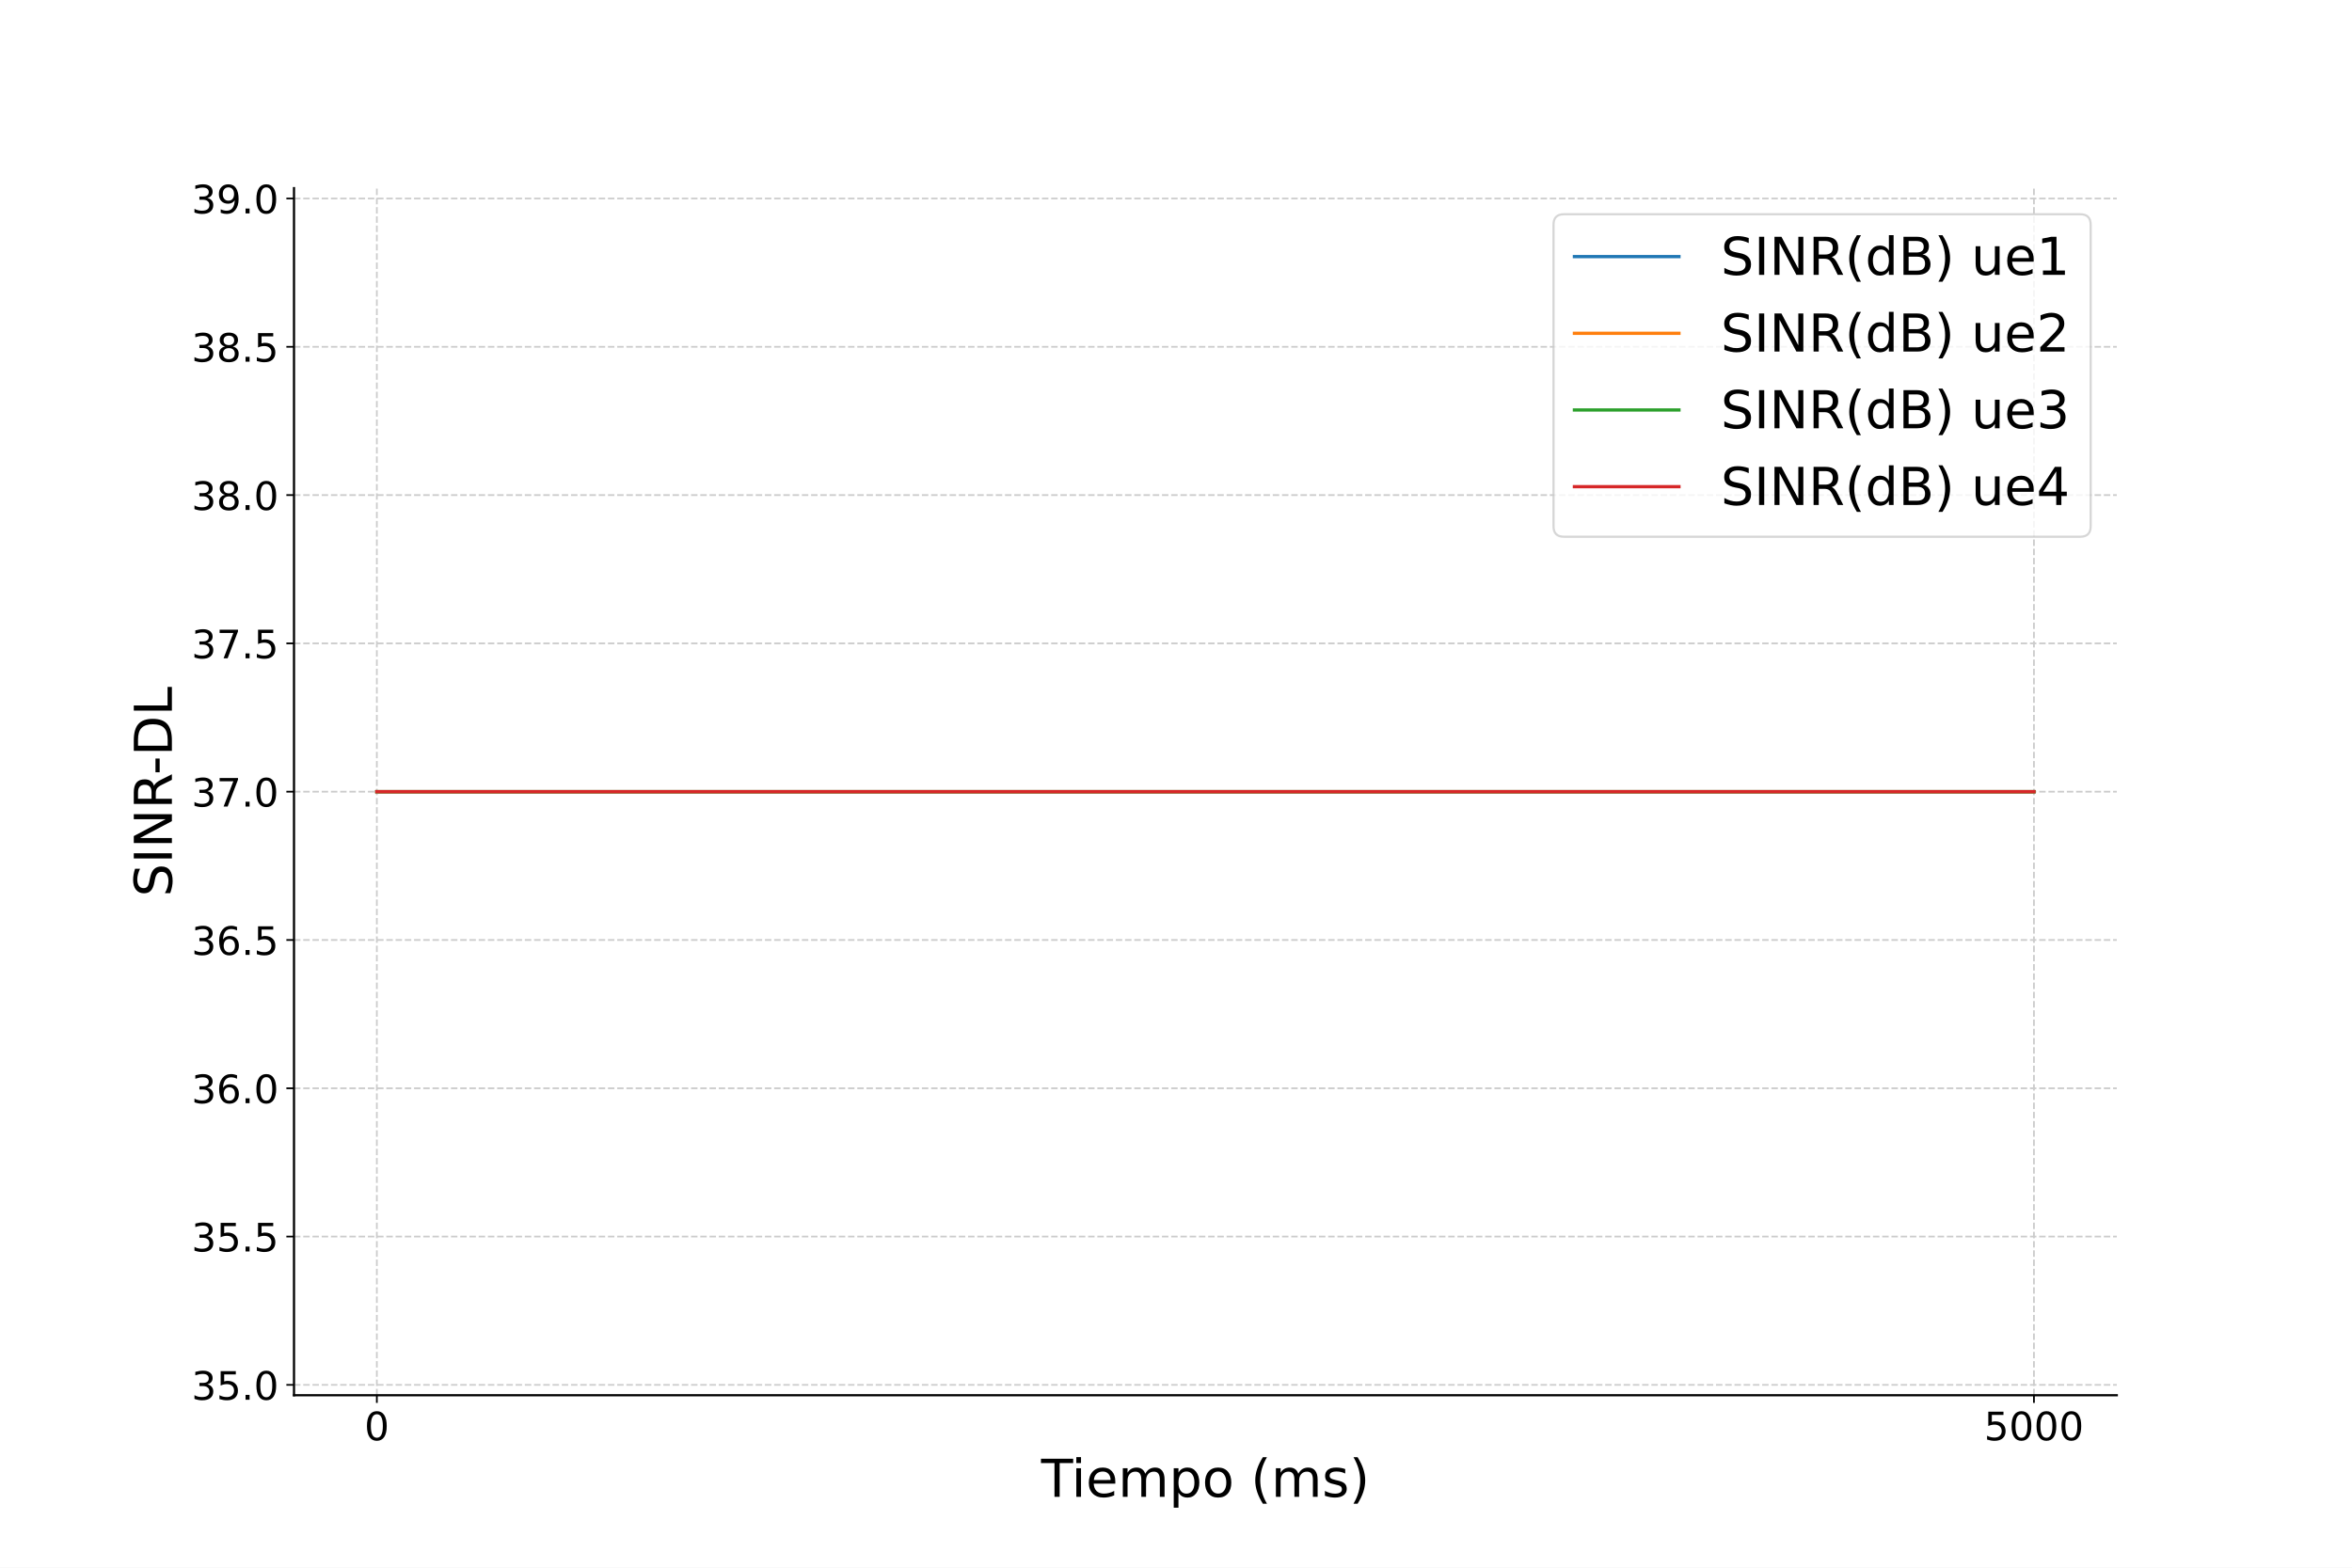
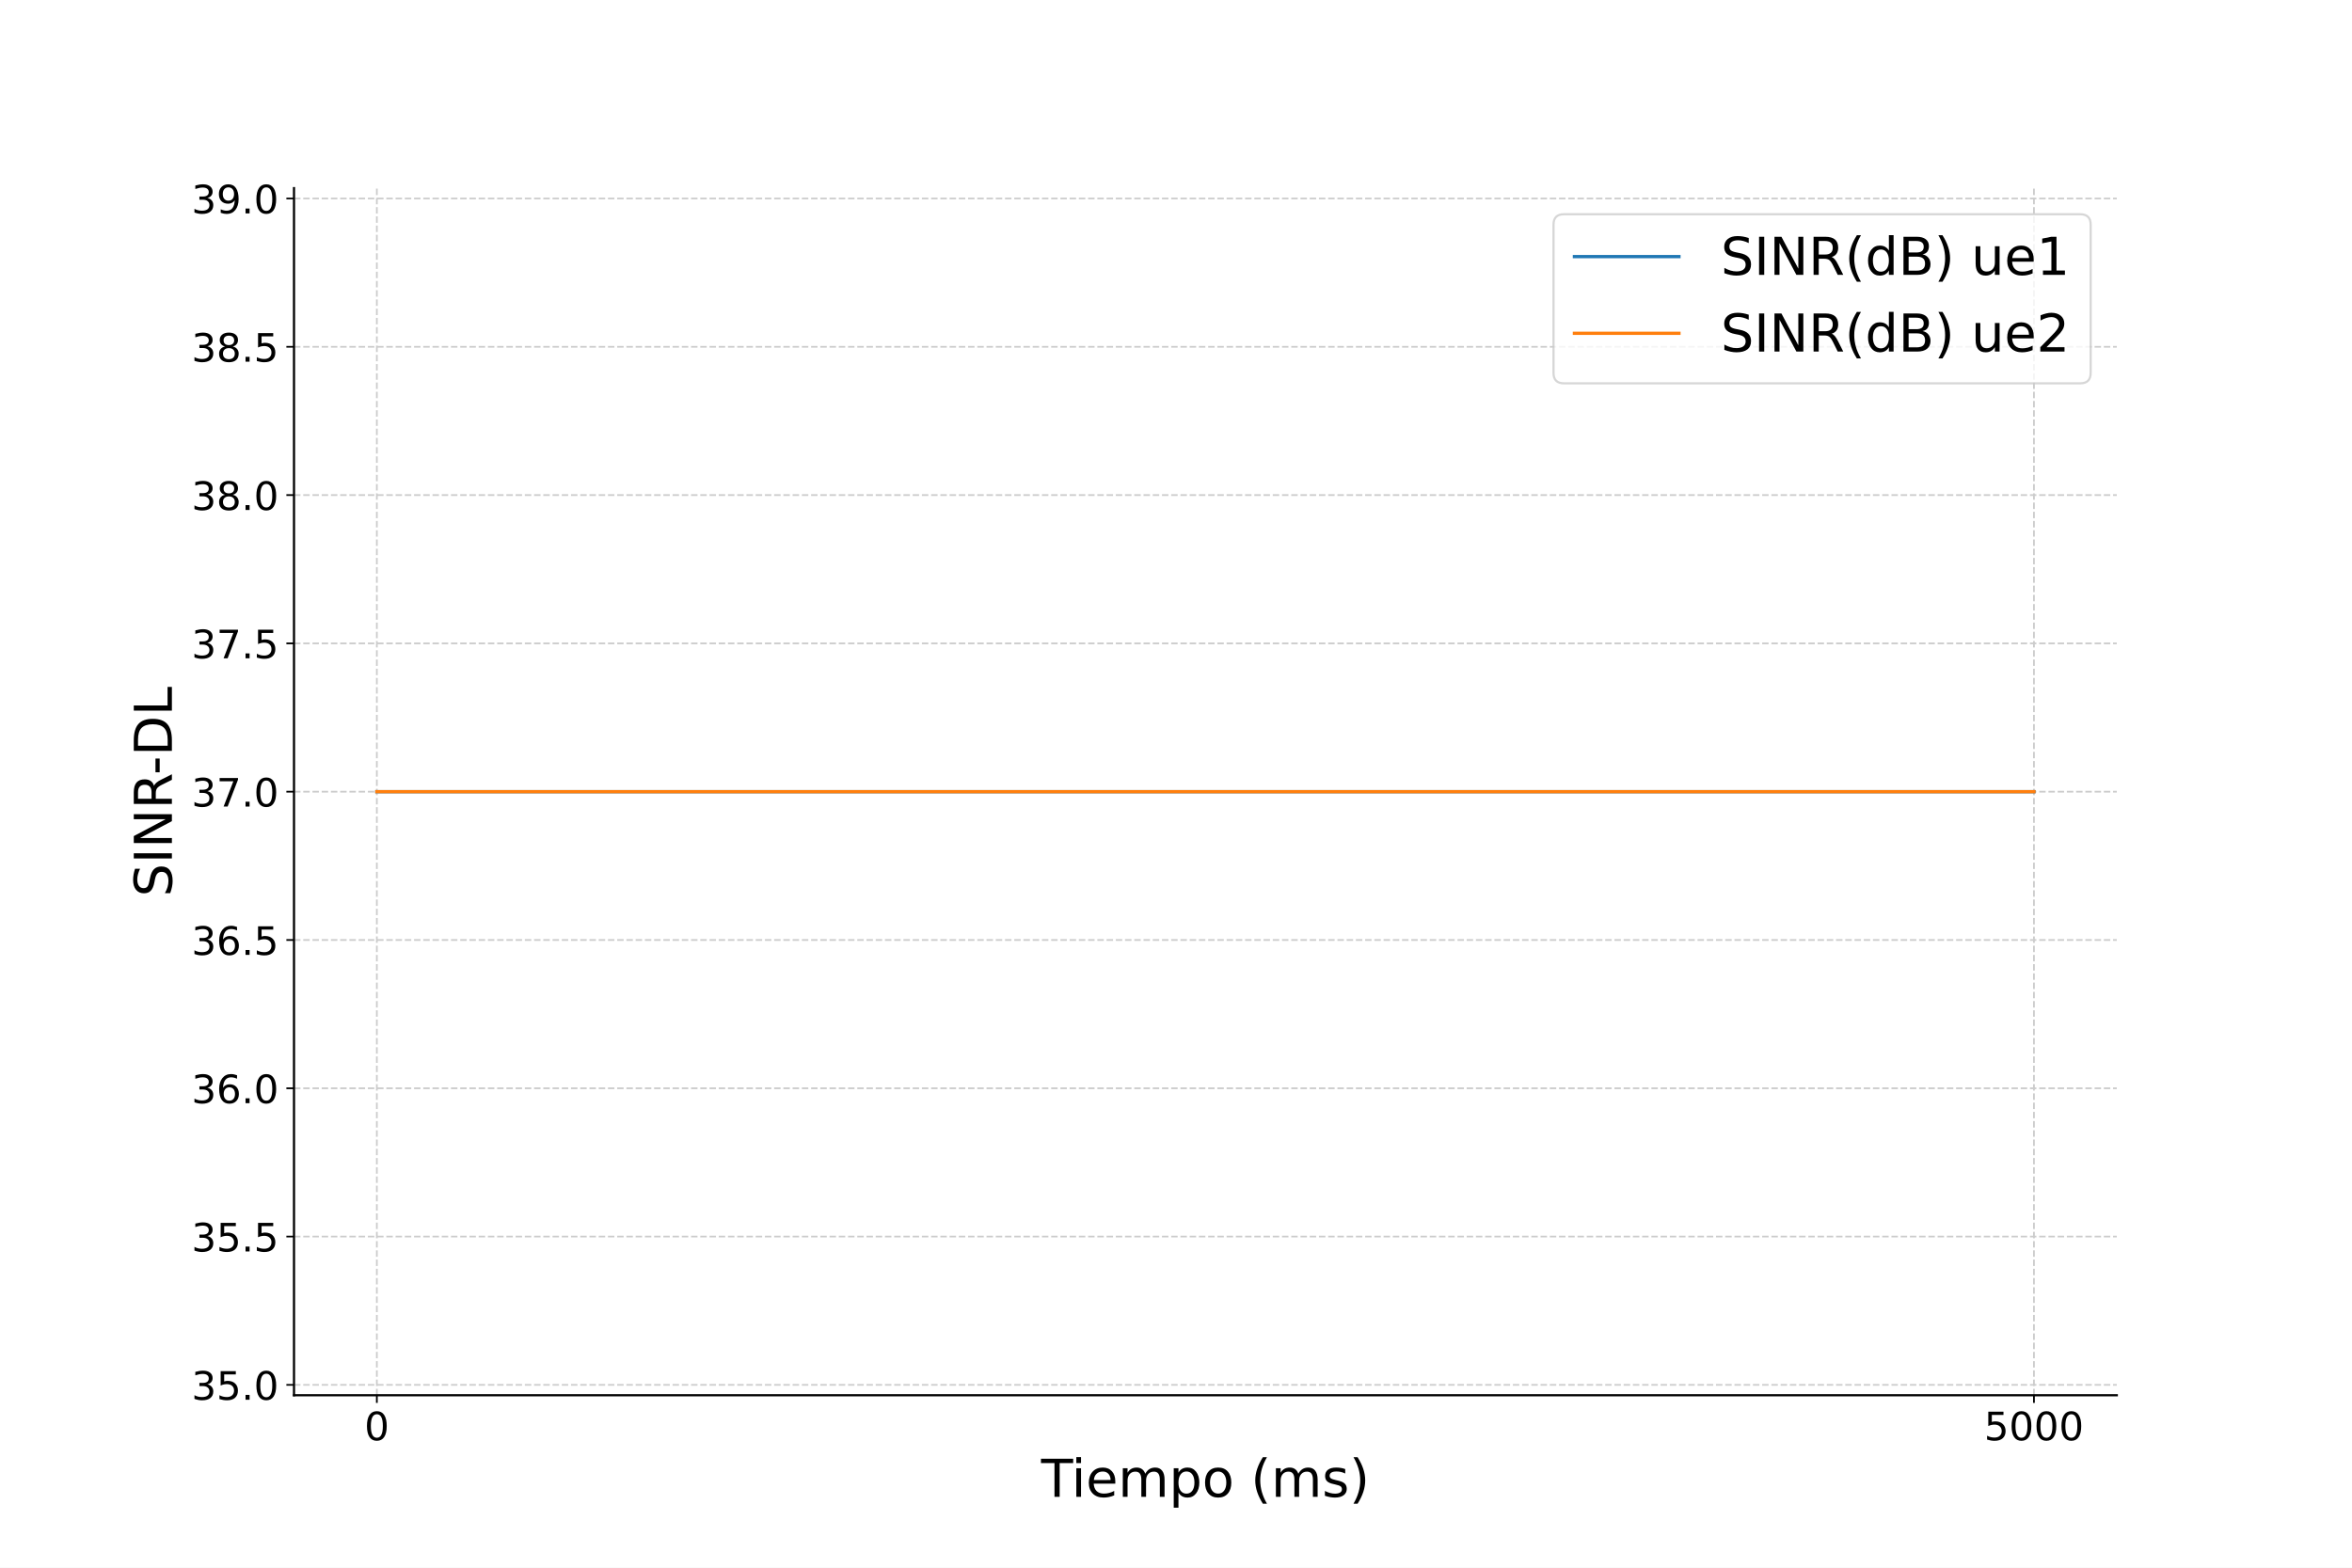
<svg xmlns="http://www.w3.org/2000/svg" xmlns:xlink="http://www.w3.org/1999/xlink" width="1080pt" height="720pt" viewBox="0 0 1080 720" version="1.1">
  <defs>
    <style type="text/css">*{stroke-linejoin: round; stroke-linecap: butt}</style>
  </defs>
  <g id="figure_1">
    <g id="patch_1">
      <path d="M 0 720  L 1080 720  L 1080 0  L 0 0  z " style="fill: #ffffff" />
    </g>
    <g id="axes_1">
      <g id="patch_2">
        <path d="M 135 640.8  L 972 640.8  L 972 86.4  L 135 86.4  z " style="fill: #ffffff" />
      </g>
      <g id="matplotlib.axis_1">
        <g id="xtick_1">
          <g id="line2d_1">
-             <path d="M 173.045 640.8  L 173.045 86.4  " clip-path="url(#p3fd0f542d2)" style="fill: none; stroke-dasharray: 2.96,1.28; stroke-dashoffset: 0; stroke: #cccccc; stroke-width: 0.8" />
+             <path d="M 173.045 640.8  L 173.045 86.4  " clip-path="url(#p36f84e3d6d)" style="fill: none; stroke-dasharray: 2.96,1.28; stroke-dashoffset: 0; stroke: #cccccc; stroke-width: 0.8" />
          </g>
          <g id="line2d_2">
            <defs>
-               <path id="m8004b0fc82" d="M 0 0  L 0 3.5  " style="stroke: #000000; stroke-width: 0.8" />
-             </defs>
-             <g>
-               <use xlink:href="#m8004b0fc82" x="173.045" y="640.8" style="stroke: #000000; stroke-width: 0.8" />
+               <path id="mdcd46eb623" d="M 0 0  L 0 3.5  " style="stroke: #000000; stroke-width: 0.8" />
+             </defs>
+             <g>
+               <use xlink:href="#mdcd46eb623" x="173.045" y="640.8" style="stroke: #000000; stroke-width: 0.8" />
            </g>
          </g>
          <g id="text_1">
            <g transform="translate(167.3192 661.4772) scale(0.18 -0.18)">
              <defs>
                <path id="DejaVuSans-30" d="M 2034 4250  Q 1547 4250 1301 3770  Q 1056 3291 1056 2328  Q 1056 1369 1301 889  Q 1547 409 2034 409  Q 2525 409 2770 889  Q 3016 1369 3016 2328  Q 3016 3291 2770 3770  Q 2525 4250 2034 4250  z M 2034 4750  Q 2819 4750 3233 4129  Q 3647 3509 3647 2328  Q 3647 1150 3233 529  Q 2819 -91 2034 -91  Q 1250 -91 836 529  Q 422 1150 422 2328  Q 422 3509 836 4129  Q 1250 4750 2034 4750  z " transform="scale(0.015625)" />
              </defs>
              <use xlink:href="#DejaVuSans-30" />
            </g>
          </g>
        </g>
        <g id="xtick_2">
          <g id="line2d_3">
-             <path d="M 933.955 640.8  L 933.955 86.4  " clip-path="url(#p3fd0f542d2)" style="fill: none; stroke-dasharray: 2.96,1.28; stroke-dashoffset: 0; stroke: #cccccc; stroke-width: 0.8" />
+             <path d="M 933.955 640.8  L 933.955 86.4  " clip-path="url(#p36f84e3d6d)" style="fill: none; stroke-dasharray: 2.96,1.28; stroke-dashoffset: 0; stroke: #cccccc; stroke-width: 0.8" />
          </g>
          <g id="line2d_4">
            <g>
-               <use xlink:href="#m8004b0fc82" x="933.955" y="640.8" style="stroke: #000000; stroke-width: 0.8" />
+               <use xlink:href="#mdcd46eb623" x="933.955" y="640.8" style="stroke: #000000; stroke-width: 0.8" />
            </g>
          </g>
          <g id="text_2">
            <g transform="translate(911.0495 661.4772) scale(0.18 -0.18)">
              <defs>
                <path id="DejaVuSans-35" d="M 691 4666  L 3169 4666  L 3169 4134  L 1269 4134  L 1269 2991  Q 1406 3038 1543 3061  Q 1681 3084 1819 3084  Q 2600 3084 3056 2656  Q 3513 2228 3513 1497  Q 3513 744 3044 326  Q 2575 -91 1722 -91  Q 1428 -91 1123 -41  Q 819 9 494 109  L 494 744  Q 775 591 1075 516  Q 1375 441 1709 441  Q 2250 441 2565 725  Q 2881 1009 2881 1497  Q 2881 1984 2565 2268  Q 2250 2553 1709 2553  Q 1456 2553 1204 2497  Q 953 2441 691 2322  L 691 4666  z " transform="scale(0.015625)" />
              </defs>
              <use xlink:href="#DejaVuSans-35" />
              <use xlink:href="#DejaVuSans-30" x="63.623" />
              <use xlink:href="#DejaVuSans-30" x="127.246" />
              <use xlink:href="#DejaVuSans-30" x="190.869" />
            </g>
          </g>
        </g>
        <g id="text_3">
          <g transform="translate(478.0612 687.4569) scale(0.24 -0.24)">
            <defs>
              <path id="DejaVuSans-54" d="M -19 4666  L 3928 4666  L 3928 4134  L 2272 4134  L 2272 0  L 1638 0  L 1638 4134  L -19 4134  L -19 4666  z " transform="scale(0.015625)" />
              <path id="DejaVuSans-69" d="M 603 3500  L 1178 3500  L 1178 0  L 603 0  L 603 3500  z M 603 4863  L 1178 4863  L 1178 4134  L 603 4134  L 603 4863  z " transform="scale(0.015625)" />
              <path id="DejaVuSans-65" d="M 3597 1894  L 3597 1613  L 953 1613  Q 991 1019 1311 708  Q 1631 397 2203 397  Q 2534 397 2845 478  Q 3156 559 3463 722  L 3463 178  Q 3153 47 2828 -22  Q 2503 -91 2169 -91  Q 1331 -91 842 396  Q 353 884 353 1716  Q 353 2575 817 3079  Q 1281 3584 2069 3584  Q 2775 3584 3186 3129  Q 3597 2675 3597 1894  z M 3022 2063  Q 3016 2534 2758 2815  Q 2500 3097 2075 3097  Q 1594 3097 1305 2825  Q 1016 2553 972 2059  L 3022 2063  z " transform="scale(0.015625)" />
              <path id="DejaVuSans-6d" d="M 3328 2828  Q 3544 3216 3844 3400  Q 4144 3584 4550 3584  Q 5097 3584 5394 3201  Q 5691 2819 5691 2113  L 5691 0  L 5113 0  L 5113 2094  Q 5113 2597 4934 2840  Q 4756 3084 4391 3084  Q 3944 3084 3684 2787  Q 3425 2491 3425 1978  L 3425 0  L 2847 0  L 2847 2094  Q 2847 2600 2669 2842  Q 2491 3084 2119 3084  Q 1678 3084 1418 2786  Q 1159 2488 1159 1978  L 1159 0  L 581 0  L 581 3500  L 1159 3500  L 1159 2956  Q 1356 3278 1631 3431  Q 1906 3584 2284 3584  Q 2666 3584 2933 3390  Q 3200 3197 3328 2828  z " transform="scale(0.015625)" />
              <path id="DejaVuSans-70" d="M 1159 525  L 1159 -1331  L 581 -1331  L 581 3500  L 1159 3500  L 1159 2969  Q 1341 3281 1617 3432  Q 1894 3584 2278 3584  Q 2916 3584 3314 3078  Q 3713 2572 3713 1747  Q 3713 922 3314 415  Q 2916 -91 2278 -91  Q 1894 -91 1617 61  Q 1341 213 1159 525  z M 3116 1747  Q 3116 2381 2855 2742  Q 2594 3103 2138 3103  Q 1681 3103 1420 2742  Q 1159 2381 1159 1747  Q 1159 1113 1420 752  Q 1681 391 2138 391  Q 2594 391 2855 752  Q 3116 1113 3116 1747  z " transform="scale(0.015625)" />
              <path id="DejaVuSans-6f" d="M 1959 3097  Q 1497 3097 1228 2736  Q 959 2375 959 1747  Q 959 1119 1226 758  Q 1494 397 1959 397  Q 2419 397 2687 759  Q 2956 1122 2956 1747  Q 2956 2369 2687 2733  Q 2419 3097 1959 3097  z M 1959 3584  Q 2709 3584 3137 3096  Q 3566 2609 3566 1747  Q 3566 888 3137 398  Q 2709 -91 1959 -91  Q 1206 -91 779 398  Q 353 888 353 1747  Q 353 2609 779 3096  Q 1206 3584 1959 3584  z " transform="scale(0.015625)" />
              <path id="DejaVuSans-20" transform="scale(0.015625)" />
              <path id="DejaVuSans-28" d="M 1984 4856  Q 1566 4138 1362 3434  Q 1159 2731 1159 2009  Q 1159 1288 1364 580  Q 1569 -128 1984 -844  L 1484 -844  Q 1016 -109 783 600  Q 550 1309 550 2009  Q 550 2706 781 3412  Q 1013 4119 1484 4856  L 1984 4856  z " transform="scale(0.015625)" />
              <path id="DejaVuSans-73" d="M 2834 3397  L 2834 2853  Q 2591 2978 2328 3040  Q 2066 3103 1784 3103  Q 1356 3103 1142 2972  Q 928 2841 928 2578  Q 928 2378 1081 2264  Q 1234 2150 1697 2047  L 1894 2003  Q 2506 1872 2764 1633  Q 3022 1394 3022 966  Q 3022 478 2636 193  Q 2250 -91 1575 -91  Q 1294 -91 989 -36  Q 684 19 347 128  L 347 722  Q 666 556 975 473  Q 1284 391 1588 391  Q 1994 391 2212 530  Q 2431 669 2431 922  Q 2431 1156 2273 1281  Q 2116 1406 1581 1522  L 1381 1569  Q 847 1681 609 1914  Q 372 2147 372 2553  Q 372 3047 722 3315  Q 1072 3584 1716 3584  Q 2034 3584 2315 3537  Q 2597 3491 2834 3397  z " transform="scale(0.015625)" />
              <path id="DejaVuSans-29" d="M 513 4856  L 1013 4856  Q 1481 4119 1714 3412  Q 1947 2706 1947 2009  Q 1947 1309 1714 600  Q 1481 -109 1013 -844  L 513 -844  Q 928 -128 1133 580  Q 1338 1288 1338 2009  Q 1338 2731 1133 3434  Q 928 4138 513 4856  z " transform="scale(0.015625)" />
            </defs>
            <use xlink:href="#DejaVuSans-54" />
            <use xlink:href="#DejaVuSans-69" x="57.959" />
            <use xlink:href="#DejaVuSans-65" x="85.742" />
            <use xlink:href="#DejaVuSans-6d" x="147.266" />
            <use xlink:href="#DejaVuSans-70" x="244.678" />
            <use xlink:href="#DejaVuSans-6f" x="308.154" />
            <use xlink:href="#DejaVuSans-20" x="369.336" />
            <use xlink:href="#DejaVuSans-28" x="401.123" />
            <use xlink:href="#DejaVuSans-6d" x="440.137" />
            <use xlink:href="#DejaVuSans-73" x="537.549" />
            <use xlink:href="#DejaVuSans-29" x="589.648" />
          </g>
        </g>
      </g>
      <g id="matplotlib.axis_2">
        <g id="ytick_1">
          <g id="line2d_5">
-             <path d="M 135 636.032  L 972 636.032  " clip-path="url(#p3fd0f542d2)" style="fill: none; stroke-dasharray: 2.96,1.28; stroke-dashoffset: 0; stroke: #cccccc; stroke-width: 0.8" />
+             <path d="M 135 636.032  L 972 636.032  " clip-path="url(#p36f84e3d6d)" style="fill: none; stroke-dasharray: 2.96,1.28; stroke-dashoffset: 0; stroke: #cccccc; stroke-width: 0.8" />
          </g>
          <g id="line2d_6">
            <defs>
-               <path id="m4eda659892" d="M 0 0  L -3.5 0  " style="stroke: #000000; stroke-width: 0.8" />
-             </defs>
-             <g>
-               <use xlink:href="#m4eda659892" x="135" y="636.032" style="stroke: #000000; stroke-width: 0.8" />
+               <path id="m25ee9f6081" d="M 0 0  L -3.5 0  " style="stroke: #000000; stroke-width: 0.8" />
+             </defs>
+             <g>
+               <use xlink:href="#m25ee9f6081" x="135" y="636.032" style="stroke: #000000; stroke-width: 0.8" />
            </g>
          </g>
          <g id="text_4">
            <g transform="translate(87.92188 642.871) scale(0.18 -0.18)">
              <defs>
                <path id="DejaVuSans-33" d="M 2597 2516  Q 3050 2419 3304 2112  Q 3559 1806 3559 1356  Q 3559 666 3084 287  Q 2609 -91 1734 -91  Q 1441 -91 1130 -33  Q 819 25 488 141  L 488 750  Q 750 597 1062 519  Q 1375 441 1716 441  Q 2309 441 2620 675  Q 2931 909 2931 1356  Q 2931 1769 2642 2001  Q 2353 2234 1838 2234  L 1294 2234  L 1294 2753  L 1863 2753  Q 2328 2753 2575 2939  Q 2822 3125 2822 3475  Q 2822 3834 2567 4026  Q 2313 4219 1838 4219  Q 1578 4219 1281 4162  Q 984 4106 628 3988  L 628 4550  Q 988 4650 1302 4700  Q 1616 4750 1894 4750  Q 2613 4750 3031 4423  Q 3450 4097 3450 3541  Q 3450 3153 3228 2886  Q 3006 2619 2597 2516  z " transform="scale(0.015625)" />
                <path id="DejaVuSans-2e" d="M 684 794  L 1344 794  L 1344 0  L 684 0  L 684 794  z " transform="scale(0.015625)" />
              </defs>
              <use xlink:href="#DejaVuSans-33" />
              <use xlink:href="#DejaVuSans-35" x="63.623" />
              <use xlink:href="#DejaVuSans-2e" x="127.246" />
              <use xlink:href="#DejaVuSans-30" x="159.033" />
            </g>
          </g>
        </g>
        <g id="ytick_2">
          <g id="line2d_7">
-             <path d="M 135 567.924  L 972 567.924  " clip-path="url(#p3fd0f542d2)" style="fill: none; stroke-dasharray: 2.96,1.28; stroke-dashoffset: 0; stroke: #cccccc; stroke-width: 0.8" />
+             <path d="M 135 567.924  L 972 567.924  " clip-path="url(#p36f84e3d6d)" style="fill: none; stroke-dasharray: 2.96,1.28; stroke-dashoffset: 0; stroke: #cccccc; stroke-width: 0.8" />
          </g>
          <g id="line2d_8">
            <g>
-               <use xlink:href="#m4eda659892" x="135" y="567.924" style="stroke: #000000; stroke-width: 0.8" />
+               <use xlink:href="#m25ee9f6081" x="135" y="567.924" style="stroke: #000000; stroke-width: 0.8" />
            </g>
          </g>
          <g id="text_5">
            <g transform="translate(87.92188 574.7629) scale(0.18 -0.18)">
              <use xlink:href="#DejaVuSans-33" />
              <use xlink:href="#DejaVuSans-35" x="63.623" />
              <use xlink:href="#DejaVuSans-2e" x="127.246" />
              <use xlink:href="#DejaVuSans-35" x="159.033" />
            </g>
          </g>
        </g>
        <g id="ytick_3">
          <g id="line2d_9">
-             <path d="M 135 499.816  L 972 499.816  " clip-path="url(#p3fd0f542d2)" style="fill: none; stroke-dasharray: 2.96,1.28; stroke-dashoffset: 0; stroke: #cccccc; stroke-width: 0.8" />
+             <path d="M 135 499.816  L 972 499.816  " clip-path="url(#p36f84e3d6d)" style="fill: none; stroke-dasharray: 2.96,1.28; stroke-dashoffset: 0; stroke: #cccccc; stroke-width: 0.8" />
          </g>
          <g id="line2d_10">
            <g>
-               <use xlink:href="#m4eda659892" x="135" y="499.816" style="stroke: #000000; stroke-width: 0.8" />
+               <use xlink:href="#m25ee9f6081" x="135" y="499.816" style="stroke: #000000; stroke-width: 0.8" />
            </g>
          </g>
          <g id="text_6">
            <g transform="translate(87.92188 506.6548) scale(0.18 -0.18)">
              <defs>
                <path id="DejaVuSans-36" d="M 2113 2584  Q 1688 2584 1439 2293  Q 1191 2003 1191 1497  Q 1191 994 1439 701  Q 1688 409 2113 409  Q 2538 409 2786 701  Q 3034 994 3034 1497  Q 3034 2003 2786 2293  Q 2538 2584 2113 2584  z M 3366 4563  L 3366 3988  Q 3128 4100 2886 4159  Q 2644 4219 2406 4219  Q 1781 4219 1451 3797  Q 1122 3375 1075 2522  Q 1259 2794 1537 2939  Q 1816 3084 2150 3084  Q 2853 3084 3261 2657  Q 3669 2231 3669 1497  Q 3669 778 3244 343  Q 2819 -91 2113 -91  Q 1303 -91 875 529  Q 447 1150 447 2328  Q 447 3434 972 4092  Q 1497 4750 2381 4750  Q 2619 4750 2861 4703  Q 3103 4656 3366 4563  z " transform="scale(0.015625)" />
              </defs>
              <use xlink:href="#DejaVuSans-33" />
              <use xlink:href="#DejaVuSans-36" x="63.623" />
              <use xlink:href="#DejaVuSans-2e" x="127.246" />
              <use xlink:href="#DejaVuSans-30" x="159.033" />
            </g>
          </g>
        </g>
        <g id="ytick_4">
          <g id="line2d_11">
-             <path d="M 135 431.708  L 972 431.708  " clip-path="url(#p3fd0f542d2)" style="fill: none; stroke-dasharray: 2.96,1.28; stroke-dashoffset: 0; stroke: #cccccc; stroke-width: 0.8" />
+             <path d="M 135 431.708  L 972 431.708  " clip-path="url(#p36f84e3d6d)" style="fill: none; stroke-dasharray: 2.96,1.28; stroke-dashoffset: 0; stroke: #cccccc; stroke-width: 0.8" />
          </g>
          <g id="line2d_12">
            <g>
-               <use xlink:href="#m4eda659892" x="135" y="431.708" style="stroke: #000000; stroke-width: 0.8" />
+               <use xlink:href="#m25ee9f6081" x="135" y="431.708" style="stroke: #000000; stroke-width: 0.8" />
            </g>
          </g>
          <g id="text_7">
            <g transform="translate(87.92188 438.5467) scale(0.18 -0.18)">
              <use xlink:href="#DejaVuSans-33" />
              <use xlink:href="#DejaVuSans-36" x="63.623" />
              <use xlink:href="#DejaVuSans-2e" x="127.246" />
              <use xlink:href="#DejaVuSans-35" x="159.033" />
            </g>
          </g>
        </g>
        <g id="ytick_5">
          <g id="line2d_13">
-             <path d="M 135 363.6  L 972 363.6  " clip-path="url(#p3fd0f542d2)" style="fill: none; stroke-dasharray: 2.96,1.28; stroke-dashoffset: 0; stroke: #cccccc; stroke-width: 0.8" />
+             <path d="M 135 363.6  L 972 363.6  " clip-path="url(#p36f84e3d6d)" style="fill: none; stroke-dasharray: 2.96,1.28; stroke-dashoffset: 0; stroke: #cccccc; stroke-width: 0.8" />
          </g>
          <g id="line2d_14">
            <g>
-               <use xlink:href="#m4eda659892" x="135" y="363.6" style="stroke: #000000; stroke-width: 0.8" />
+               <use xlink:href="#m25ee9f6081" x="135" y="363.6" style="stroke: #000000; stroke-width: 0.8" />
            </g>
          </g>
          <g id="text_8">
            <g transform="translate(87.92188 370.4386) scale(0.18 -0.18)">
              <defs>
                <path id="DejaVuSans-37" d="M 525 4666  L 3525 4666  L 3525 4397  L 1831 0  L 1172 0  L 2766 4134  L 525 4134  L 525 4666  z " transform="scale(0.015625)" />
              </defs>
              <use xlink:href="#DejaVuSans-33" />
              <use xlink:href="#DejaVuSans-37" x="63.623" />
              <use xlink:href="#DejaVuSans-2e" x="127.246" />
              <use xlink:href="#DejaVuSans-30" x="159.033" />
            </g>
          </g>
        </g>
        <g id="ytick_6">
          <g id="line2d_15">
-             <path d="M 135 295.492  L 972 295.492  " clip-path="url(#p3fd0f542d2)" style="fill: none; stroke-dasharray: 2.96,1.28; stroke-dashoffset: 0; stroke: #cccccc; stroke-width: 0.8" />
+             <path d="M 135 295.492  L 972 295.492  " clip-path="url(#p36f84e3d6d)" style="fill: none; stroke-dasharray: 2.96,1.28; stroke-dashoffset: 0; stroke: #cccccc; stroke-width: 0.8" />
          </g>
          <g id="line2d_16">
            <g>
-               <use xlink:href="#m4eda659892" x="135" y="295.492" style="stroke: #000000; stroke-width: 0.8" />
+               <use xlink:href="#m25ee9f6081" x="135" y="295.492" style="stroke: #000000; stroke-width: 0.8" />
            </g>
          </g>
          <g id="text_9">
            <g transform="translate(87.92188 302.3305) scale(0.18 -0.18)">
              <use xlink:href="#DejaVuSans-33" />
              <use xlink:href="#DejaVuSans-37" x="63.623" />
              <use xlink:href="#DejaVuSans-2e" x="127.246" />
              <use xlink:href="#DejaVuSans-35" x="159.033" />
            </g>
          </g>
        </g>
        <g id="ytick_7">
          <g id="line2d_17">
-             <path d="M 135 227.384  L 972 227.384  " clip-path="url(#p3fd0f542d2)" style="fill: none; stroke-dasharray: 2.96,1.28; stroke-dashoffset: 0; stroke: #cccccc; stroke-width: 0.8" />
+             <path d="M 135 227.384  L 972 227.384  " clip-path="url(#p36f84e3d6d)" style="fill: none; stroke-dasharray: 2.96,1.28; stroke-dashoffset: 0; stroke: #cccccc; stroke-width: 0.8" />
          </g>
          <g id="line2d_18">
            <g>
-               <use xlink:href="#m4eda659892" x="135" y="227.384" style="stroke: #000000; stroke-width: 0.8" />
+               <use xlink:href="#m25ee9f6081" x="135" y="227.384" style="stroke: #000000; stroke-width: 0.8" />
            </g>
          </g>
          <g id="text_10">
            <g transform="translate(87.92188 234.2224) scale(0.18 -0.18)">
              <defs>
                <path id="DejaVuSans-38" d="M 2034 2216  Q 1584 2216 1326 1975  Q 1069 1734 1069 1313  Q 1069 891 1326 650  Q 1584 409 2034 409  Q 2484 409 2743 651  Q 3003 894 3003 1313  Q 3003 1734 2745 1975  Q 2488 2216 2034 2216  z M 1403 2484  Q 997 2584 770 2862  Q 544 3141 544 3541  Q 544 4100 942 4425  Q 1341 4750 2034 4750  Q 2731 4750 3128 4425  Q 3525 4100 3525 3541  Q 3525 3141 3298 2862  Q 3072 2584 2669 2484  Q 3125 2378 3379 2068  Q 3634 1759 3634 1313  Q 3634 634 3220 271  Q 2806 -91 2034 -91  Q 1263 -91 848 271  Q 434 634 434 1313  Q 434 1759 690 2068  Q 947 2378 1403 2484  z M 1172 3481  Q 1172 3119 1398 2916  Q 1625 2713 2034 2713  Q 2441 2713 2670 2916  Q 2900 3119 2900 3481  Q 2900 3844 2670 4047  Q 2441 4250 2034 4250  Q 1625 4250 1398 4047  Q 1172 3844 1172 3481  z " transform="scale(0.015625)" />
              </defs>
              <use xlink:href="#DejaVuSans-33" />
              <use xlink:href="#DejaVuSans-38" x="63.623" />
              <use xlink:href="#DejaVuSans-2e" x="127.246" />
              <use xlink:href="#DejaVuSans-30" x="159.033" />
            </g>
          </g>
        </g>
        <g id="ytick_8">
          <g id="line2d_19">
-             <path d="M 135 159.276  L 972 159.276  " clip-path="url(#p3fd0f542d2)" style="fill: none; stroke-dasharray: 2.96,1.28; stroke-dashoffset: 0; stroke: #cccccc; stroke-width: 0.8" />
+             <path d="M 135 159.276  L 972 159.276  " clip-path="url(#p36f84e3d6d)" style="fill: none; stroke-dasharray: 2.96,1.28; stroke-dashoffset: 0; stroke: #cccccc; stroke-width: 0.8" />
          </g>
          <g id="line2d_20">
            <g>
-               <use xlink:href="#m4eda659892" x="135" y="159.276" style="stroke: #000000; stroke-width: 0.8" />
+               <use xlink:href="#m25ee9f6081" x="135" y="159.276" style="stroke: #000000; stroke-width: 0.8" />
            </g>
          </g>
          <g id="text_11">
            <g transform="translate(87.92188 166.1143) scale(0.18 -0.18)">
              <use xlink:href="#DejaVuSans-33" />
              <use xlink:href="#DejaVuSans-38" x="63.623" />
              <use xlink:href="#DejaVuSans-2e" x="127.246" />
              <use xlink:href="#DejaVuSans-35" x="159.033" />
            </g>
          </g>
        </g>
        <g id="ytick_9">
          <g id="line2d_21">
-             <path d="M 135 91.168  L 972 91.168  " clip-path="url(#p3fd0f542d2)" style="fill: none; stroke-dasharray: 2.96,1.28; stroke-dashoffset: 0; stroke: #cccccc; stroke-width: 0.8" />
+             <path d="M 135 91.168  L 972 91.168  " clip-path="url(#p36f84e3d6d)" style="fill: none; stroke-dasharray: 2.96,1.28; stroke-dashoffset: 0; stroke: #cccccc; stroke-width: 0.8" />
          </g>
          <g id="line2d_22">
            <g>
-               <use xlink:href="#m4eda659892" x="135" y="91.168" style="stroke: #000000; stroke-width: 0.8" />
+               <use xlink:href="#m25ee9f6081" x="135" y="91.168" style="stroke: #000000; stroke-width: 0.8" />
            </g>
          </g>
          <g id="text_12">
            <g transform="translate(87.92188 98.00616) scale(0.18 -0.18)">
              <defs>
                <path id="DejaVuSans-39" d="M 703 97  L 703 672  Q 941 559 1184 500  Q 1428 441 1663 441  Q 2288 441 2617 861  Q 2947 1281 2994 2138  Q 2813 1869 2534 1725  Q 2256 1581 1919 1581  Q 1219 1581 811 2004  Q 403 2428 403 3163  Q 403 3881 828 4315  Q 1253 4750 1959 4750  Q 2769 4750 3195 4129  Q 3622 3509 3622 2328  Q 3622 1225 3098 567  Q 2575 -91 1691 -91  Q 1453 -91 1209 -44  Q 966 3 703 97  z M 1959 2075  Q 2384 2075 2632 2365  Q 2881 2656 2881 3163  Q 2881 3666 2632 3958  Q 2384 4250 1959 4250  Q 1534 4250 1286 3958  Q 1038 3666 1038 3163  Q 1038 2656 1286 2365  Q 1534 2075 1959 2075  z " transform="scale(0.015625)" />
              </defs>
              <use xlink:href="#DejaVuSans-33" />
              <use xlink:href="#DejaVuSans-39" x="63.623" />
              <use xlink:href="#DejaVuSans-2e" x="127.246" />
              <use xlink:href="#DejaVuSans-30" x="159.033" />
            </g>
          </g>
        </g>
        <g id="text_13">
          <g transform="translate(78.93063 411.8494) rotate(-90) scale(0.24 -0.24)">
            <defs>
              <path id="DejaVuSans-53" d="M 3425 4513  L 3425 3897  Q 3066 4069 2747 4153  Q 2428 4238 2131 4238  Q 1616 4238 1336 4038  Q 1056 3838 1056 3469  Q 1056 3159 1242 3001  Q 1428 2844 1947 2747  L 2328 2669  Q 3034 2534 3370 2195  Q 3706 1856 3706 1288  Q 3706 609 3251 259  Q 2797 -91 1919 -91  Q 1588 -91 1214 -16  Q 841 59 441 206  L 441 856  Q 825 641 1194 531  Q 1563 422 1919 422  Q 2459 422 2753 634  Q 3047 847 3047 1241  Q 3047 1584 2836 1778  Q 2625 1972 2144 2069  L 1759 2144  Q 1053 2284 737 2584  Q 422 2884 422 3419  Q 422 4038 858 4394  Q 1294 4750 2059 4750  Q 2388 4750 2728 4690  Q 3069 4631 3425 4513  z " transform="scale(0.015625)" />
              <path id="DejaVuSans-49" d="M 628 4666  L 1259 4666  L 1259 0  L 628 0  L 628 4666  z " transform="scale(0.015625)" />
              <path id="DejaVuSans-4e" d="M 628 4666  L 1478 4666  L 3547 763  L 3547 4666  L 4159 4666  L 4159 0  L 3309 0  L 1241 3903  L 1241 0  L 628 0  L 628 4666  z " transform="scale(0.015625)" />
              <path id="DejaVuSans-52" d="M 2841 2188  Q 3044 2119 3236 1894  Q 3428 1669 3622 1275  L 4263 0  L 3584 0  L 2988 1197  Q 2756 1666 2539 1819  Q 2322 1972 1947 1972  L 1259 1972  L 1259 0  L 628 0  L 628 4666  L 2053 4666  Q 2853 4666 3247 4331  Q 3641 3997 3641 3322  Q 3641 2881 3436 2590  Q 3231 2300 2841 2188  z M 1259 4147  L 1259 2491  L 2053 2491  Q 2509 2491 2742 2702  Q 2975 2913 2975 3322  Q 2975 3731 2742 3939  Q 2509 4147 2053 4147  L 1259 4147  z " transform="scale(0.015625)" />
              <path id="DejaVuSans-2d" d="M 313 2009  L 1997 2009  L 1997 1497  L 313 1497  L 313 2009  z " transform="scale(0.015625)" />
              <path id="DejaVuSans-44" d="M 1259 4147  L 1259 519  L 2022 519  Q 2988 519 3436 956  Q 3884 1394 3884 2338  Q 3884 3275 3436 3711  Q 2988 4147 2022 4147  L 1259 4147  z M 628 4666  L 1925 4666  Q 3281 4666 3915 4102  Q 4550 3538 4550 2338  Q 4550 1131 3912 565  Q 3275 0 1925 0  L 628 0  L 628 4666  z " transform="scale(0.015625)" />
              <path id="DejaVuSans-4c" d="M 628 4666  L 1259 4666  L 1259 531  L 3531 531  L 3531 0  L 628 0  L 628 4666  z " transform="scale(0.015625)" />
            </defs>
            <use xlink:href="#DejaVuSans-53" />
            <use xlink:href="#DejaVuSans-49" x="63.477" />
            <use xlink:href="#DejaVuSans-4e" x="92.969" />
            <use xlink:href="#DejaVuSans-52" x="167.773" />
            <use xlink:href="#DejaVuSans-2d" x="233.256" />
            <use xlink:href="#DejaVuSans-44" x="269.34" />
            <use xlink:href="#DejaVuSans-4c" x="346.342" />
          </g>
        </g>
      </g>
      <g id="line2d_23">
-         <path d="M 173.045 363.6  L 188.264 363.6  L 203.482 363.6  L 218.7 363.6  L 233.918 363.6  L 249.136 363.6  L 264.355 363.6  L 279.573 363.6  L 294.791 363.6  L 310.009 363.6  L 325.227 363.6  L 340.445 363.6  L 355.664 363.6  L 370.882 363.6  L 386.1 363.6  L 401.318 363.6  L 416.536 363.6  L 431.755 363.6  L 446.973 363.6  L 462.191 363.6  L 477.409 363.6  L 492.627 363.6  L 507.845 363.6  L 523.064 363.6  L 538.282 363.6  L 553.5 363.6  L 568.718 363.6  L 583.936 363.6  L 599.155 363.6  L 614.373 363.6  L 629.591 363.6  L 644.809 363.6  L 660.027 363.6  L 675.245 363.6  L 690.464 363.6  L 705.682 363.6  L 720.9 363.6  L 736.118 363.6  L 751.336 363.6  L 766.555 363.6  L 781.773 363.6  L 796.991 363.6  L 812.209 363.6  L 827.427 363.6  L 842.645 363.6  L 857.864 363.6  L 873.082 363.6  L 888.3 363.6  L 903.518 363.6  L 918.736 363.6  L 933.955 363.6  " clip-path="url(#p3fd0f542d2)" style="fill: none; stroke: #1f77b4; stroke-width: 1.5; stroke-linecap: square" />
+         <path d="M 173.045 363.6  L 188.264 363.6  L 203.482 363.6  L 218.7 363.6  L 233.918 363.6  L 249.136 363.6  L 264.355 363.6  L 279.573 363.6  L 294.791 363.6  L 310.009 363.6  L 325.227 363.6  L 340.445 363.6  L 355.664 363.6  L 370.882 363.6  L 386.1 363.6  L 401.318 363.6  L 416.536 363.6  L 431.755 363.6  L 446.973 363.6  L 462.191 363.6  L 477.409 363.6  L 492.627 363.6  L 507.845 363.6  L 523.064 363.6  L 538.282 363.6  L 553.5 363.6  L 568.718 363.6  L 583.936 363.6  L 599.155 363.6  L 614.373 363.6  L 629.591 363.6  L 644.809 363.6  L 660.027 363.6  L 675.245 363.6  L 690.464 363.6  L 705.682 363.6  L 720.9 363.6  L 736.118 363.6  L 751.336 363.6  L 766.555 363.6  L 781.773 363.6  L 796.991 363.6  L 812.209 363.6  L 827.427 363.6  L 842.645 363.6  L 857.864 363.6  L 873.082 363.6  L 888.3 363.6  L 903.518 363.6  L 918.736 363.6  L 933.955 363.6  " clip-path="url(#p36f84e3d6d)" style="fill: none; stroke: #1f77b4; stroke-width: 1.5; stroke-linecap: square" />
      </g>
      <g id="line2d_24">
-         <path d="M 173.045 363.6  L 188.264 363.6  L 203.482 363.6  L 218.7 363.6  L 233.918 363.6  L 249.136 363.6  L 264.355 363.6  L 279.573 363.6  L 294.791 363.6  L 310.009 363.6  L 325.227 363.6  L 340.445 363.6  L 355.664 363.6  L 370.882 363.6  L 386.1 363.6  L 401.318 363.6  L 416.536 363.6  L 431.755 363.6  L 446.973 363.6  L 462.191 363.6  L 477.409 363.6  L 492.627 363.6  L 507.845 363.6  L 523.064 363.6  L 538.282 363.6  L 553.5 363.6  L 568.718 363.6  L 583.936 363.6  L 599.155 363.6  L 614.373 363.6  L 629.591 363.6  L 644.809 363.6  L 660.027 363.6  L 675.245 363.6  L 690.464 363.6  L 705.682 363.6  L 720.9 363.6  L 736.118 363.6  L 751.336 363.6  L 766.555 363.6  L 781.773 363.6  L 796.991 363.6  L 812.209 363.6  L 827.427 363.6  L 842.645 363.6  L 857.864 363.6  L 873.082 363.6  L 888.3 363.6  L 903.518 363.6  L 918.736 363.6  L 933.955 363.6  " clip-path="url(#p3fd0f542d2)" style="fill: none; stroke: #ff7f0e; stroke-width: 1.5; stroke-linecap: square" />
-       </g>
-       <g id="line2d_25">
-         <path d="M 173.045 363.6  L 188.264 363.6  L 203.482 363.6  L 218.7 363.6  L 233.918 363.6  L 249.136 363.6  L 264.355 363.6  L 279.573 363.6  L 294.791 363.6  L 310.009 363.6  L 325.227 363.6  L 340.445 363.6  L 355.664 363.6  L 370.882 363.6  L 386.1 363.6  L 401.318 363.6  L 416.536 363.6  L 431.755 363.6  L 446.973 363.6  L 462.191 363.6  L 477.409 363.6  L 492.627 363.6  L 507.845 363.6  L 523.064 363.6  L 538.282 363.6  L 553.5 363.6  L 568.718 363.6  L 583.936 363.6  L 599.155 363.6  L 614.373 363.6  L 629.591 363.6  L 644.809 363.6  L 660.027 363.6  L 675.245 363.6  L 690.464 363.6  L 705.682 363.6  L 720.9 363.6  L 736.118 363.6  L 751.336 363.6  L 766.555 363.6  L 781.773 363.6  L 796.991 363.6  L 812.209 363.6  L 827.427 363.6  L 842.645 363.6  L 857.864 363.6  L 873.082 363.6  L 888.3 363.6  L 903.518 363.6  L 918.736 363.6  L 933.955 363.6  " clip-path="url(#p3fd0f542d2)" style="fill: none; stroke: #2ca02c; stroke-width: 1.5; stroke-linecap: square" />
-       </g>
-       <g id="line2d_26">
-         <path d="M 173.045 363.6  L 188.264 363.6  L 203.482 363.6  L 218.7 363.6  L 233.918 363.6  L 249.136 363.6  L 264.355 363.6  L 279.573 363.6  L 294.791 363.6  L 310.009 363.6  L 325.227 363.6  L 340.445 363.6  L 355.664 363.6  L 370.882 363.6  L 386.1 363.6  L 401.318 363.6  L 416.536 363.6  L 431.755 363.6  L 446.973 363.6  L 462.191 363.6  L 477.409 363.6  L 492.627 363.6  L 507.845 363.6  L 523.064 363.6  L 538.282 363.6  L 553.5 363.6  L 568.718 363.6  L 583.936 363.6  L 599.155 363.6  L 614.373 363.6  L 629.591 363.6  L 644.809 363.6  L 660.027 363.6  L 675.245 363.6  L 690.464 363.6  L 705.682 363.6  L 720.9 363.6  L 736.118 363.6  L 751.336 363.6  L 766.555 363.6  L 781.773 363.6  L 796.991 363.6  L 812.209 363.6  L 827.427 363.6  L 842.645 363.6  L 857.864 363.6  L 873.082 363.6  L 888.3 363.6  L 903.518 363.6  L 918.736 363.6  L 933.955 363.6  " clip-path="url(#p3fd0f542d2)" style="fill: none; stroke: #d62728; stroke-width: 1.5; stroke-linecap: square" />
+         <path d="M 173.045 363.6  L 188.264 363.6  L 203.482 363.6  L 218.7 363.6  L 233.918 363.6  L 249.136 363.6  L 264.355 363.6  L 279.573 363.6  L 294.791 363.6  L 310.009 363.6  L 325.227 363.6  L 340.445 363.6  L 355.664 363.6  L 370.882 363.6  L 386.1 363.6  L 401.318 363.6  L 416.536 363.6  L 431.755 363.6  L 446.973 363.6  L 462.191 363.6  L 477.409 363.6  L 492.627 363.6  L 507.845 363.6  L 523.064 363.6  L 538.282 363.6  L 553.5 363.6  L 568.718 363.6  L 583.936 363.6  L 599.155 363.6  L 614.373 363.6  L 629.591 363.6  L 644.809 363.6  L 660.027 363.6  L 675.245 363.6  L 690.464 363.6  L 705.682 363.6  L 720.9 363.6  L 736.118 363.6  L 751.336 363.6  L 766.555 363.6  L 781.773 363.6  L 796.991 363.6  L 812.209 363.6  L 827.427 363.6  L 842.645 363.6  L 857.864 363.6  L 873.082 363.6  L 888.3 363.6  L 903.518 363.6  L 918.736 363.6  L 933.955 363.6  " clip-path="url(#p36f84e3d6d)" style="fill: none; stroke: #ff7f0e; stroke-width: 1.5; stroke-linecap: square" />
      </g>
      <g id="patch_3">
        <path d="M 135 640.8  L 135 86.4  " style="fill: none; stroke: #000000; stroke-linejoin: miter; stroke-linecap: square" />
      </g>
      <g id="patch_4">
        <path d="M 135 640.8  L 972 640.8  " style="fill: none; stroke: #000000; stroke-linejoin: miter; stroke-linecap: square" />
      </g>
      <g id="legend_1">
        <g id="patch_5">
-           <path d="M 718.148 246.51  L 955.2 246.51  Q 960 246.51 960 241.71  L 960 103.2  Q 960 98.4 955.2 98.4  L 718.148 98.4  Q 713.347 98.4 713.347 103.2  L 713.347 241.71  Q 713.347 246.51 718.148 246.51  z " style="fill: #ffffff; opacity: 0.8; stroke: #cccccc; stroke-linejoin: miter" />
-         </g>
-         <g id="line2d_27">
+           <path d="M 718.148 176.055  L 955.2 176.055  Q 960 176.055 960 171.255  L 960 103.2  Q 960 98.4 955.2 98.4  L 718.148 98.4  Q 713.347 98.4 713.347 103.2  L 713.347 171.255  Q 713.347 176.055 718.148 176.055  z " style="fill: #ffffff; opacity: 0.8; stroke: #cccccc; stroke-linejoin: miter" />
+         </g>
+         <g id="line2d_25">
          <path d="M 722.947 117.836  L 746.947 117.836  L 770.947 117.836  " style="fill: none; stroke: #1f77b4; stroke-width: 1.5; stroke-linecap: square" />
        </g>
        <g id="text_14">
          <g transform="translate(790.1475 126.2362) scale(0.24 -0.24)">
            <defs>
              <path id="DejaVuSans-64" d="M 2906 2969  L 2906 4863  L 3481 4863  L 3481 0  L 2906 0  L 2906 525  Q 2725 213 2448 61  Q 2172 -91 1784 -91  Q 1150 -91 751 415  Q 353 922 353 1747  Q 353 2572 751 3078  Q 1150 3584 1784 3584  Q 2172 3584 2448 3432  Q 2725 3281 2906 2969  z M 947 1747  Q 947 1113 1208 752  Q 1469 391 1925 391  Q 2381 391 2643 752  Q 2906 1113 2906 1747  Q 2906 2381 2643 2742  Q 2381 3103 1925 3103  Q 1469 3103 1208 2742  Q 947 2381 947 1747  z " transform="scale(0.015625)" />
              <path id="DejaVuSans-42" d="M 1259 2228  L 1259 519  L 2272 519  Q 2781 519 3026 730  Q 3272 941 3272 1375  Q 3272 1813 3026 2020  Q 2781 2228 2272 2228  L 1259 2228  z M 1259 4147  L 1259 2741  L 2194 2741  Q 2656 2741 2882 2914  Q 3109 3088 3109 3444  Q 3109 3797 2882 3972  Q 2656 4147 2194 4147  L 1259 4147  z M 628 4666  L 2241 4666  Q 2963 4666 3353 4366  Q 3744 4066 3744 3513  Q 3744 3084 3544 2831  Q 3344 2578 2956 2516  Q 3422 2416 3680 2098  Q 3938 1781 3938 1306  Q 3938 681 3513 340  Q 3088 0 2303 0  L 628 0  L 628 4666  z " transform="scale(0.015625)" />
              <path id="DejaVuSans-75" d="M 544 1381  L 544 3500  L 1119 3500  L 1119 1403  Q 1119 906 1312 657  Q 1506 409 1894 409  Q 2359 409 2629 706  Q 2900 1003 2900 1516  L 2900 3500  L 3475 3500  L 3475 0  L 2900 0  L 2900 538  Q 2691 219 2414 64  Q 2138 -91 1772 -91  Q 1169 -91 856 284  Q 544 659 544 1381  z M 1991 3584  L 1991 3584  z " transform="scale(0.015625)" />
              <path id="DejaVuSans-31" d="M 794 531  L 1825 531  L 1825 4091  L 703 3866  L 703 4441  L 1819 4666  L 2450 4666  L 2450 531  L 3481 531  L 3481 0  L 794 0  L 794 531  z " transform="scale(0.015625)" />
            </defs>
            <use xlink:href="#DejaVuSans-53" />
            <use xlink:href="#DejaVuSans-49" x="63.477" />
            <use xlink:href="#DejaVuSans-4e" x="92.969" />
            <use xlink:href="#DejaVuSans-52" x="167.773" />
            <use xlink:href="#DejaVuSans-28" x="237.256" />
            <use xlink:href="#DejaVuSans-64" x="276.27" />
            <use xlink:href="#DejaVuSans-42" x="339.746" />
            <use xlink:href="#DejaVuSans-29" x="408.35" />
            <use xlink:href="#DejaVuSans-20" x="447.363" />
            <use xlink:href="#DejaVuSans-75" x="479.15" />
            <use xlink:href="#DejaVuSans-65" x="542.529" />
            <use xlink:href="#DejaVuSans-31" x="604.053" />
          </g>
        </g>
-         <g id="line2d_28">
+         <g id="line2d_26">
          <path d="M 722.947 153.064  L 746.947 153.064  L 770.947 153.064  " style="fill: none; stroke: #ff7f0e; stroke-width: 1.5; stroke-linecap: square" />
        </g>
        <g id="text_15">
          <g transform="translate(790.1475 161.4638) scale(0.24 -0.24)">
            <defs>
              <path id="DejaVuSans-32" d="M 1228 531  L 3431 531  L 3431 0  L 469 0  L 469 531  Q 828 903 1448 1529  Q 2069 2156 2228 2338  Q 2531 2678 2651 2914  Q 2772 3150 2772 3378  Q 2772 3750 2511 3984  Q 2250 4219 1831 4219  Q 1534 4219 1204 4116  Q 875 4013 500 3803  L 500 4441  Q 881 4594 1212 4672  Q 1544 4750 1819 4750  Q 2544 4750 2975 4387  Q 3406 4025 3406 3419  Q 3406 3131 3298 2873  Q 3191 2616 2906 2266  Q 2828 2175 2409 1742  Q 1991 1309 1228 531  z " transform="scale(0.015625)" />
            </defs>
            <use xlink:href="#DejaVuSans-53" />
            <use xlink:href="#DejaVuSans-49" x="63.477" />
            <use xlink:href="#DejaVuSans-4e" x="92.969" />
            <use xlink:href="#DejaVuSans-52" x="167.773" />
            <use xlink:href="#DejaVuSans-28" x="237.256" />
            <use xlink:href="#DejaVuSans-64" x="276.27" />
            <use xlink:href="#DejaVuSans-42" x="339.746" />
            <use xlink:href="#DejaVuSans-29" x="408.35" />
            <use xlink:href="#DejaVuSans-20" x="447.363" />
            <use xlink:href="#DejaVuSans-75" x="479.15" />
            <use xlink:href="#DejaVuSans-65" x="542.529" />
            <use xlink:href="#DejaVuSans-32" x="604.053" />
          </g>
        </g>
-         <g id="line2d_29">
-           <path d="M 722.947 188.291  L 746.947 188.291  L 770.947 188.291  " style="fill: none; stroke: #2ca02c; stroke-width: 1.5; stroke-linecap: square" />
-         </g>
-         <g id="text_16">
-           <g transform="translate(790.1475 196.6912) scale(0.24 -0.24)">
-             <use xlink:href="#DejaVuSans-53" />
-             <use xlink:href="#DejaVuSans-49" x="63.477" />
-             <use xlink:href="#DejaVuSans-4e" x="92.969" />
-             <use xlink:href="#DejaVuSans-52" x="167.773" />
-             <use xlink:href="#DejaVuSans-28" x="237.256" />
-             <use xlink:href="#DejaVuSans-64" x="276.27" />
-             <use xlink:href="#DejaVuSans-42" x="339.746" />
-             <use xlink:href="#DejaVuSans-29" x="408.35" />
-             <use xlink:href="#DejaVuSans-20" x="447.363" />
-             <use xlink:href="#DejaVuSans-75" x="479.15" />
-             <use xlink:href="#DejaVuSans-65" x="542.529" />
-             <use xlink:href="#DejaVuSans-33" x="604.053" />
-           </g>
-         </g>
-         <g id="line2d_30">
-           <path d="M 722.947 223.519  L 746.947 223.519  L 770.947 223.519  " style="fill: none; stroke: #d62728; stroke-width: 1.5; stroke-linecap: square" />
-         </g>
-         <g id="text_17">
-           <g transform="translate(790.1475 231.9187) scale(0.24 -0.24)">
-             <defs>
-               <path id="DejaVuSans-34" d="M 2419 4116  L 825 1625  L 2419 1625  L 2419 4116  z M 2253 4666  L 3047 4666  L 3047 1625  L 3713 1625  L 3713 1100  L 3047 1100  L 3047 0  L 2419 0  L 2419 1100  L 313 1100  L 313 1709  L 2253 4666  z " transform="scale(0.015625)" />
-             </defs>
-             <use xlink:href="#DejaVuSans-53" />
-             <use xlink:href="#DejaVuSans-49" x="63.477" />
-             <use xlink:href="#DejaVuSans-4e" x="92.969" />
-             <use xlink:href="#DejaVuSans-52" x="167.773" />
-             <use xlink:href="#DejaVuSans-28" x="237.256" />
-             <use xlink:href="#DejaVuSans-64" x="276.27" />
-             <use xlink:href="#DejaVuSans-42" x="339.746" />
-             <use xlink:href="#DejaVuSans-29" x="408.35" />
-             <use xlink:href="#DejaVuSans-20" x="447.363" />
-             <use xlink:href="#DejaVuSans-75" x="479.15" />
-             <use xlink:href="#DejaVuSans-65" x="542.529" />
-             <use xlink:href="#DejaVuSans-34" x="604.053" />
-           </g>
-         </g>
      </g>
    </g>
  </g>
  <defs>
-     <clipPath id="p3fd0f542d2">
+     <clipPath id="p36f84e3d6d">
      <rect x="135" y="86.4" width="837" height="554.4" />
    </clipPath>
  </defs>
</svg>
